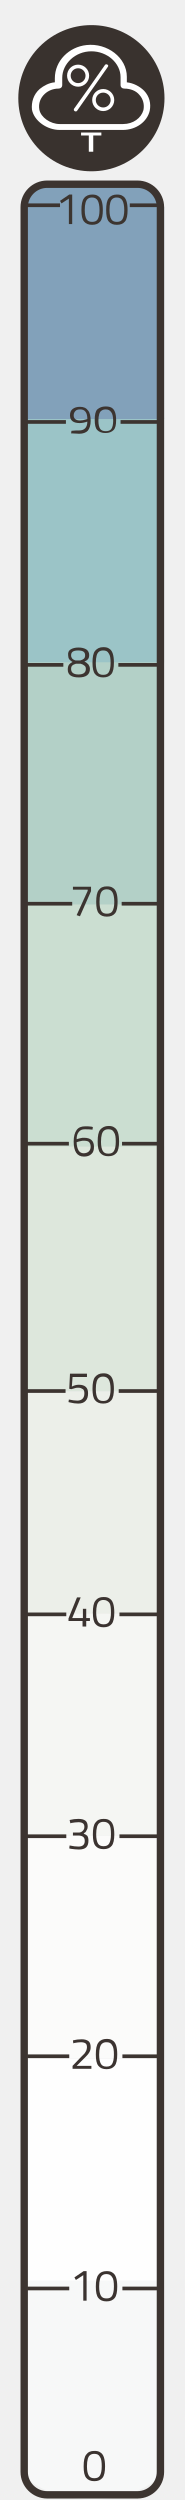
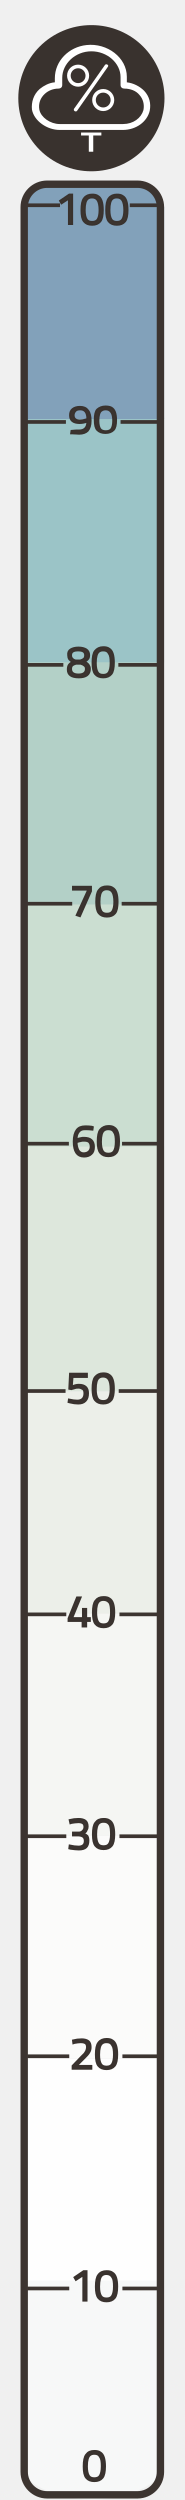
<svg xmlns="http://www.w3.org/2000/svg" xmlns:xlink="http://www.w3.org/1999/xlink" version="1.1" id="Livello_1" x="0px" y="0px" width="50px" height="677px" viewBox="0 0 48.7 677.2" style="enable-background:new 0 0 48.7 677.2;" xml:space="preserve">
  <style type="text/css">
- 	.st0{clip-path:url(#SVGID_00000014621562456914525550000012526778156791058619_);fill:#F7F8F8;}
- 	.st1{clip-path:url(#SVGID_00000053543687977684211290000018284319475412731054_);fill:#FBFBFA;}
- 	.st2{clip-path:url(#SVGID_00000020361623544458767200000002482400598412206253_);fill:#F5F6F3;}
- 	.st3{clip-path:url(#SVGID_00000075153477351435786070000016458590134014515085_);fill:#FEFEFE;}
- 	.st4{clip-path:url(#SVGID_00000067916906297035692310000010451998024960205973_);fill:#ECEFE9;}
- 	.st5{clip-path:url(#SVGID_00000033368756928819130260000014723427463409745054_);fill:#CBDED1;}
- 	.st6{clip-path:url(#SVGID_00000047766108193474736280000001605370137395171731_);fill:#B3D0C7;}
- 	.st7{clip-path:url(#SVGID_00000054245226546859998790000011200089255641156270_);fill:#9BC4C7;}
- 	.st8{clip-path:url(#SVGID_00000009561603760138049040000004683899204072812456_);fill:#82A1BA;}
- 	.st9{clip-path:url(#SVGID_00000061463805625928625320000007461538652860432553_);fill:#DDE7DC;}
+ 	.st0{clip-path:url(#SVGID_00000030452905172439648870000014142350824306278047_);fill:#F7F8F8;}
+ 	.st1{clip-path:url(#SVGID_00000089556117295192264250000006473594439199416738_);fill:#FBFBFA;}
+ 	.st2{clip-path:url(#SVGID_00000111912862754835505340000003673554215269374127_);fill:#F5F6F3;}
+ 	.st3{clip-path:url(#SVGID_00000183237202067812872390000009925593904280604055_);fill:#FEFEFE;}
+ 	.st4{clip-path:url(#SVGID_00000041989544048185305910000009272288489647355550_);fill:#ECEFE9;}
+ 	.st5{clip-path:url(#SVGID_00000091707224523969950840000006463968218498539923_);fill:#CBDED1;}
+ 	.st6{clip-path:url(#SVGID_00000044866667986744675540000009018877929289803194_);fill:#B3D0C7;}
+ 	.st7{clip-path:url(#SVGID_00000067225833302332396530000003934455882055978930_);fill:#9BC4C7;}
+ 	.st8{clip-path:url(#SVGID_00000162333592702023495010000016704025381333889459_);fill:#82A1BA;}
+ 	.st9{clip-path:url(#SVGID_00000005267983289994105600000009786720341367981469_);fill:#DDE7DC;}
	.st10{fill:#39322E;}
	.st11{fill:none;}
	.st12{fill:none;stroke:#3C3430;stroke-width:2;stroke-miterlimit:9.772;}
- 	.st13{fill:#3C3530;}
+ 	.st13{fill:#3C3530;stroke:#39322E;stroke-width:0.5;stroke-miterlimit:10;}
	.st14{fill:none;stroke:#3C3430;stroke-miterlimit:9.772;}
- 	.st15{fill:#3C3430;}
- 	.st16{fill:#3B3330;}
+ 	.st15{fill:#3C3430;stroke:#39322E;stroke-width:0.5;stroke-miterlimit:10;}
+ 	.st16{fill:#3B3330;stroke:#39322E;stroke-width:0.5;stroke-miterlimit:10;}
	.st17{fill:#FFFFFF;}
	.st18{fill:#FFFFFF;stroke:#FFFFFF;stroke-width:0.489;stroke-miterlimit:9.772;}
	.st19{fill:none;stroke:#FFFFFF;stroke-width:0.977;stroke-miterlimit:9.772;}
	.st20{enable-background:new    ;}
</style>
  <g>
    <g>
      <g>
        <g>
          <g>
-             <defs>
-               <path id="SVGID_1_" d="M43.7,668.6c-0.5,3.9-10.1,8.5-18.5,8.5l0,0c-8.3,0.4-19.5-3.7-19.5-8.5V55.8C7.4,50.2,17.1,47,24,47        l0,0c7.7,0,17.7,3.4,19.8,9.1L43.7,668.6L43.7,668.6z" />
-             </defs>
-             <clipPath id="SVGID_00000142140090398534506740000008267550331740291260_">
-               <use xlink:href="#SVGID_1_" style="overflow:visible;" />
-             </clipPath>
-             <rect x="-3.5" y="617.8" style="clip-path:url(#SVGID_00000142140090398534506740000008267550331740291260_);fill:#F7F8F8;" width="56.4" height="66.3" />
-           </g>
-         </g>
-       </g>
-       <g>
-         <g>
-           <g>
-             <defs>
-               <path id="SVGID_00000054224607312435797100000010528821300751149460_" d="M43.7,668.6c-0.5,3.9-10.1,8.5-18.5,8.5l0,0        c-8.3,0.4-19.5-3.7-19.5-8.5V55.8C7.4,50.2,17.1,47,24,47l0,0c7.7,0,17.7,3.4,19.8,9.1L43.7,668.6L43.7,668.6z" />
-             </defs>
-             <clipPath id="SVGID_00000018955025704055659670000003450116192403635642_">
-               <use xlink:href="#SVGID_00000054224607312435797100000010528821300751149460_" style="overflow:visible;" />
-             </clipPath>
-             <rect x="-3" y="497.3" style="clip-path:url(#SVGID_00000018955025704055659670000003450116192403635642_);fill:#FBFBFA;" width="56.4" height="60.2" />
-           </g>
-         </g>
-       </g>
-       <g>
-         <g>
-           <g>
-             <defs>
-               <path id="SVGID_00000024706134105441755670000012964846846117536899_" d="M43.7,668.6c-0.5,3.9-10.1,8.5-18.5,8.5l0,0        c-8.3,0.4-19.5-3.7-19.5-8.5V55.8C7.4,50.2,17.1,47,24,47l0,0c7.7,0,17.7,3.4,19.8,9.1L43.7,668.6L43.7,668.6z" />
-             </defs>
-             <clipPath id="SVGID_00000007414088484686582180000004438919813862663594_">
-               <use xlink:href="#SVGID_00000024706134105441755670000012964846846117536899_" style="overflow:visible;" />
-             </clipPath>
-             <rect x="-3" y="437.1" style="clip-path:url(#SVGID_00000007414088484686582180000004438919813862663594_);fill:#F5F6F3;" width="56.4" height="60.2" />
-           </g>
-         </g>
-       </g>
-       <g>
-         <g>
-           <g>
-             <defs>
-               <path id="SVGID_00000134212702163711008080000011506440302555744697_" d="M43.7,668.6c-0.5,3.9-10.1,8.5-18.5,8.5l0,0        c-8.3,0.4-19.5-3.7-19.5-8.5V55.8C7.4,50.2,17.1,47,24,47l0,0c7.7,0,17.7,3.4,19.8,9.1L43.7,668.6L43.7,668.6z" />
-             </defs>
-             <clipPath id="SVGID_00000042009908721552355650000003228903214419472258_">
-               <use xlink:href="#SVGID_00000134212702163711008080000011506440302555744697_" style="overflow:visible;" />
-             </clipPath>
-             <rect x="-3.5" y="557.6" style="clip-path:url(#SVGID_00000042009908721552355650000003228903214419472258_);fill:#FEFEFE;" width="56.4" height="60.2" />
-           </g>
-         </g>
-       </g>
-       <g>
-         <g>
-           <g>
-             <defs>
-               <path id="SVGID_00000062876755632455231760000005197784905564764568_" d="M43.7,668.6c-0.5,3.9-10.1,8.5-18.5,8.5l0,0        c-8.3,0.4-19.5-3.7-19.5-8.5V55.8C7.4,50.2,17.1,47,24,47l0,0c7.7,0,17.7,3.4,19.8,9.1L43.7,668.6L43.7,668.6z" />
-             </defs>
-             <clipPath id="SVGID_00000003081914583475029080000012008643685464065427_">
-               <use xlink:href="#SVGID_00000062876755632455231760000005197784905564764568_" style="overflow:visible;" />
-             </clipPath>
-             <rect x="-3" y="376.9" style="clip-path:url(#SVGID_00000003081914583475029080000012008643685464065427_);fill:#ECEFE9;" width="56.4" height="60.2" />
-           </g>
-         </g>
-       </g>
-       <g>
-         <g>
-           <g>
-             <defs>
-               <path id="SVGID_00000075139194489423905540000002404352397510406785_" d="M43.7,668.6c-0.5,3.9-10.1,8.5-18.5,8.5l0,0        c-8.3,0.4-19.5-3.7-19.5-8.5V55.8C7.4,50.2,17.1,47,24,47l0,0c7.7,0,17.7,3.4,19.8,9.1L43.7,668.6L43.7,668.6z" />
-             </defs>
-             <clipPath id="SVGID_00000114756768502742950230000007325628592002283396_">
-               <use xlink:href="#SVGID_00000075139194489423905540000002404352397510406785_" style="overflow:visible;" />
-             </clipPath>
-             <rect x="-3.3" y="244.5" style="clip-path:url(#SVGID_00000114756768502742950230000007325628592002283396_);fill:#CBDED1;" width="56.4" height="66.3" />
-           </g>
-         </g>
-         <g>
-           <g>
-             <defs>
-               <path id="SVGID_00000088100091618836964760000014149638041480276614_" d="M43.7,668.6c-0.5,3.9-10.1,8.5-18.5,8.5l0,0        c-8.3,0.4-19.5-3.7-19.5-8.5V55.8C7.4,50.2,17.1,47,24,47l0,0c7.7,0,17.7,3.4,19.8,9.1L43.7,668.6L43.7,668.6z" />
-             </defs>
-             <clipPath id="SVGID_00000030457977896760684250000003105889725956321688_">
-               <use xlink:href="#SVGID_00000088100091618836964760000014149638041480276614_" style="overflow:visible;" />
-             </clipPath>
-             <rect x="-3.3" y="178.7" style="clip-path:url(#SVGID_00000030457977896760684250000003105889725956321688_);fill:#B3D0C7;" width="56.4" height="66.3" />
-           </g>
-         </g>
-         <g>
-           <g>
-             <defs>
-               <path id="SVGID_00000140710173866421280030000001544705566278909113_" d="M43.7,668.6c-0.5,3.9-10.1,8.5-18.5,8.5l0,0        c-8.3,0.4-19.5-3.7-19.5-8.5V55.8C7.4,50.2,17.1,47,24,47l0,0c7.7,0,17.7,3.4,19.8,9.1L43.7,668.6L43.7,668.6z" />
-             </defs>
-             <clipPath id="SVGID_00000114765494467831386080000006327286352472520087_">
-               <use xlink:href="#SVGID_00000140710173866421280030000001544705566278909113_" style="overflow:visible;" />
-             </clipPath>
-             <rect x="-3.3" y="113.1" style="clip-path:url(#SVGID_00000114765494467831386080000006327286352472520087_);fill:#9BC4C7;" width="56.4" height="66.3" />
-           </g>
-         </g>
-         <g>
-           <g>
-             <defs>
-               <path id="SVGID_00000015331655063276783780000006552046333961855651_" d="M43.7,668.6c-0.5,3.9-10.1,8.5-18.5,8.5l0,0        c-8.3,0.4-19.5-3.7-19.5-8.5V55.8C7.4,50.2,17.1,47,24,47l0,0c7.7,0,17.7,3.4,19.8,9.1L43.7,668.6L43.7,668.6z" />
-             </defs>
-             <clipPath id="SVGID_00000141426026471827717430000008252532446863367085_">
-               <use xlink:href="#SVGID_00000015331655063276783780000006552046333961855651_" style="overflow:visible;" />
-             </clipPath>
-             <polygon style="clip-path:url(#SVGID_00000141426026471827717430000008252532446863367085_);fill:#82A1BA;" points="-3.6,50.1        52.8,50.1 53.1,113.5 -3.3,113.5      " />
-           </g>
-         </g>
-         <g>
-           <g>
-             <defs>
-               <path id="SVGID_00000134929413493085235910000016907492376673267852_" d="M43.7,668.6c-0.5,3.9-10.1,8.5-18.5,8.5l0,0        c-8.3,0.4-19.5-3.7-19.5-8.5V55.8c1.8-5.6,12.2-5.9,19.1-5.9h-1c7.7,0,18,0.4,20.1,6.2L43.7,668.6L43.7,668.6z" />
-             </defs>
-             <clipPath id="SVGID_00000101807946149136847800000018136683779532324025_">
-               <use xlink:href="#SVGID_00000134929413493085235910000016907492376673267852_" style="overflow:visible;" />
-             </clipPath>
-             <rect x="-3.5" y="310.6" style="clip-path:url(#SVGID_00000101807946149136847800000018136683779532324025_);fill:#DDE7DC;" width="56.4" height="66.3" />
+             <g>
+               <defs>
+                 <path id="SVGID_1_" d="M43.7,668.6c-0.5,3.9-10.1,8.5-18.5,8.5l0,0c-8.3,0.4-19.5-3.7-19.5-8.5V55.8C7.4,50.2,17.1,47,24,47         l0,0c7.7,0,17.7,3.4,19.8,9.1L43.7,668.6L43.7,668.6z" />
+               </defs>
+               <clipPath id="SVGID_00000096769652040677298060000011736589227225330104_">
+                 <use xlink:href="#SVGID_1_" style="overflow:visible;" />
+               </clipPath>
+               <rect x="-3.5" y="617.8" style="clip-path:url(#SVGID_00000096769652040677298060000011736589227225330104_);fill:#F7F8F8;" width="56.4" height="66.3" />
+             </g>
+           </g>
+         </g>
+       </g>
+       <g>
+         <g>
+           <g>
+             <g>
+               <defs>
+                 <path id="SVGID_00000134935704416432214000000009420995043630545043_" d="M43.7,668.6c-0.5,3.9-10.1,8.5-18.5,8.5l0,0         c-8.3,0.4-19.5-3.7-19.5-8.5V55.8C7.4,50.2,17.1,47,24,47l0,0c7.7,0,17.7,3.4,19.8,9.1L43.7,668.6L43.7,668.6z" />
+               </defs>
+               <clipPath id="SVGID_00000158715734619099406310000007475437975543108736_">
+                 <use xlink:href="#SVGID_00000134935704416432214000000009420995043630545043_" style="overflow:visible;" />
+               </clipPath>
+               <rect x="-3" y="497.3" style="clip-path:url(#SVGID_00000158715734619099406310000007475437975543108736_);fill:#FBFBFA;" width="56.4" height="60.2" />
+             </g>
+           </g>
+         </g>
+       </g>
+       <g>
+         <g>
+           <g>
+             <g>
+               <defs>
+                 <path id="SVGID_00000171692047622829341670000008328149505754730675_" d="M43.7,668.6c-0.5,3.9-10.1,8.5-18.5,8.5l0,0         c-8.3,0.4-19.5-3.7-19.5-8.5V55.8C7.4,50.2,17.1,47,24,47l0,0c7.7,0,17.7,3.4,19.8,9.1L43.7,668.6L43.7,668.6z" />
+               </defs>
+               <clipPath id="SVGID_00000129182396605851825420000003014833809273123724_">
+                 <use xlink:href="#SVGID_00000171692047622829341670000008328149505754730675_" style="overflow:visible;" />
+               </clipPath>
+               <rect x="-3" y="437.1" style="clip-path:url(#SVGID_00000129182396605851825420000003014833809273123724_);fill:#F5F6F3;" width="56.4" height="60.2" />
+             </g>
+           </g>
+         </g>
+       </g>
+       <g>
+         <g>
+           <g>
+             <g>
+               <defs>
+                 <path id="SVGID_00000042710145374760573540000007071838897392663733_" d="M43.7,668.6c-0.5,3.9-10.1,8.5-18.5,8.5l0,0         c-8.3,0.4-19.5-3.7-19.5-8.5V55.8C7.4,50.2,17.1,47,24,47l0,0c7.7,0,17.7,3.4,19.8,9.1L43.7,668.6L43.7,668.6z" />
+               </defs>
+               <clipPath id="SVGID_00000176723623084062284130000016915861560507083705_">
+                 <use xlink:href="#SVGID_00000042710145374760573540000007071838897392663733_" style="overflow:visible;" />
+               </clipPath>
+               <rect x="-3.5" y="557.6" style="clip-path:url(#SVGID_00000176723623084062284130000016915861560507083705_);fill:#FEFEFE;" width="56.4" height="60.2" />
+             </g>
+           </g>
+         </g>
+       </g>
+       <g>
+         <g>
+           <g>
+             <g>
+               <defs>
+                 <path id="SVGID_00000075875583312509887170000008497254297536091560_" d="M43.7,668.6c-0.5,3.9-10.1,8.5-18.5,8.5l0,0         c-8.3,0.4-19.5-3.7-19.5-8.5V55.8C7.4,50.2,17.1,47,24,47l0,0c7.7,0,17.7,3.4,19.8,9.1L43.7,668.6L43.7,668.6z" />
+               </defs>
+               <clipPath id="SVGID_00000124135813687135572870000005171930977615509142_">
+                 <use xlink:href="#SVGID_00000075875583312509887170000008497254297536091560_" style="overflow:visible;" />
+               </clipPath>
+               <rect x="-3" y="376.9" style="clip-path:url(#SVGID_00000124135813687135572870000005171930977615509142_);fill:#ECEFE9;" width="56.4" height="60.2" />
+             </g>
+           </g>
+         </g>
+       </g>
+       <g>
+         <g>
+           <g>
+             <g>
+               <defs>
+                 <path id="SVGID_00000016071268977931778940000016659563494648943523_" d="M43.7,668.6c-0.5,3.9-10.1,8.5-18.5,8.5l0,0         c-8.3,0.4-19.5-3.7-19.5-8.5V55.8C7.4,50.2,17.1,47,24,47l0,0c7.7,0,17.7,3.4,19.8,9.1L43.7,668.6L43.7,668.6z" />
+               </defs>
+               <clipPath id="SVGID_00000065048934851438329960000015624473650038284725_">
+                 <use xlink:href="#SVGID_00000016071268977931778940000016659563494648943523_" style="overflow:visible;" />
+               </clipPath>
+               <rect x="-3.3" y="244.5" style="clip-path:url(#SVGID_00000065048934851438329960000015624473650038284725_);fill:#CBDED1;" width="56.4" height="66.3" />
+             </g>
+           </g>
+         </g>
+         <g>
+           <g>
+             <g>
+               <defs>
+                 <path id="SVGID_00000024680225362191103050000009834811790601008040_" d="M43.7,668.6c-0.5,3.9-10.1,8.5-18.5,8.5l0,0         c-8.3,0.4-19.5-3.7-19.5-8.5V55.8C7.4,50.2,17.1,47,24,47l0,0c7.7,0,17.7,3.4,19.8,9.1L43.7,668.6L43.7,668.6z" />
+               </defs>
+               <clipPath id="SVGID_00000016058501452033204150000010641131713023860136_">
+                 <use xlink:href="#SVGID_00000024680225362191103050000009834811790601008040_" style="overflow:visible;" />
+               </clipPath>
+               <rect x="-3.3" y="178.7" style="clip-path:url(#SVGID_00000016058501452033204150000010641131713023860136_);fill:#B3D0C7;" width="56.4" height="66.3" />
+             </g>
+           </g>
+         </g>
+         <g>
+           <g>
+             <g>
+               <defs>
+                 <path id="SVGID_00000067201031857801154150000016214587396905309355_" d="M43.7,668.6c-0.5,3.9-10.1,8.5-18.5,8.5l0,0         c-8.3,0.4-19.5-3.7-19.5-8.5V55.8C7.4,50.2,17.1,47,24,47l0,0c7.7,0,17.7,3.4,19.8,9.1L43.7,668.6L43.7,668.6z" />
+               </defs>
+               <clipPath id="SVGID_00000155139447122987260270000000515554764836058550_">
+                 <use xlink:href="#SVGID_00000067201031857801154150000016214587396905309355_" style="overflow:visible;" />
+               </clipPath>
+               <rect x="-3.3" y="113.1" style="clip-path:url(#SVGID_00000155139447122987260270000000515554764836058550_);fill:#9BC4C7;" width="56.4" height="66.3" />
+             </g>
+           </g>
+         </g>
+         <g>
+           <g>
+             <g>
+               <defs>
+                 <path id="SVGID_00000088812842615840230210000011091531794535291272_" d="M43.7,668.6c-0.5,3.9-10.1,8.5-18.5,8.5l0,0         c-8.3,0.4-19.5-3.7-19.5-8.5V55.8C7.4,50.2,17.1,47,24,47l0,0c7.7,0,17.7,3.4,19.8,9.1L43.7,668.6L43.7,668.6z" />
+               </defs>
+               <clipPath id="SVGID_00000028291982134068767350000017076864893151151287_">
+                 <use xlink:href="#SVGID_00000088812842615840230210000011091531794535291272_" style="overflow:visible;" />
+               </clipPath>
+               <polygon style="clip-path:url(#SVGID_00000028291982134068767350000017076864893151151287_);fill:#82A1BA;" points="        -3.6,50.1 52.8,50.1 53.1,113.5 -3.3,113.5       " />
+             </g>
+           </g>
+         </g>
+         <g>
+           <g>
+             <g>
+               <defs>
+                 <path id="SVGID_00000142867403051077765140000013387060897309114006_" d="M43.7,668.6c-0.5,3.9-10.1,8.5-18.5,8.5l0,0         c-8.3,0.4-19.5-3.7-19.5-8.5V55.8c1.8-5.6,12.2-5.9,19.1-5.9h-1c7.7,0,18,0.4,20.1,6.2L43.7,668.6L43.7,668.6z" />
+               </defs>
+               <clipPath id="SVGID_00000048500451714751269060000005659928469505245059_">
+                 <use xlink:href="#SVGID_00000142867403051077765140000013387060897309114006_" style="overflow:visible;" />
+               </clipPath>
+               <rect x="-3.5" y="310.6" style="clip-path:url(#SVGID_00000048500451714751269060000005659928469505245059_);fill:#DDE7DC;" width="56.4" height="66.3" />
+             </g>
          </g>
        </g>
      </g>
    </g>
  </g>
  <circle class="st10" cx="24.1" cy="26.6" r="19.8" />
  <rect x="11.1" y="632" class="st11" width="15.4" height="11.8" />
  <path class="st12" d="M36.6,675.8H12.1c-3.4,0-6.2-2.8-6.2-6.2V56.1c0-3.4,2.8-6.2,6.2-6.2h24.5c3.4,0,6.2,2.8,6.2,6.2v613.5  C42.8,673,40,675.8,36.6,675.8z" />
  <g>
-     <path class="st13" d="M18.9,52.8v7.9H18v-6.9l-2,1.3l-0.4-0.7l2.5-1.7H18.9z" />
-     <path class="st13" d="M24.3,52.7c0.7,0,1.2,0.1,1.6,0.4c0.9,0.5,1.3,1.8,1.3,3.8c0,1.4-0.2,2.5-0.7,3.1c-0.5,0.6-1.2,0.9-2.2,0.9   s-1.7-0.3-2.2-0.9c-0.5-0.6-0.7-1.6-0.7-3.1c0-1.5,0.2-2.6,0.7-3.2C22.6,53,23.4,52.7,24.3,52.7z M24.3,53.5   c-0.5,0-0.8,0.1-1.1,0.3c-0.6,0.4-0.9,1.4-0.9,3.1c0,1.2,0.2,2,0.5,2.5c0.3,0.5,0.8,0.7,1.5,0.7s1.2-0.2,1.5-0.7   c0.3-0.5,0.5-1.3,0.5-2.5s-0.2-2.1-0.5-2.6S25,53.5,24.3,53.5z" />
-     <path class="st13" d="M31,52.7c0.7,0,1.2,0.1,1.6,0.4c0.9,0.5,1.3,1.8,1.3,3.8c0,1.4-0.2,2.5-0.7,3.1c-0.5,0.6-1.2,0.9-2.2,0.9   s-1.7-0.3-2.2-0.9c-0.5-0.6-0.7-1.6-0.7-3.1c0-1.5,0.2-2.6,0.7-3.2C29.3,53,30.1,52.7,31,52.7z M31,53.5c-0.5,0-0.8,0.1-1.1,0.3   c-0.6,0.4-0.9,1.4-0.9,3.1c0,1.2,0.2,2,0.5,2.5c0.3,0.5,0.8,0.7,1.5,0.7s1.2-0.2,1.5-0.7c0.3-0.5,0.5-1.3,0.5-2.5s-0.2-2.1-0.5-2.6   S31.7,53.5,31,53.5z" />
+     <path class="st13" d="M18.9,52.8v7.9H18v-6.9l-2,1.3l-0.4-0.7l2.5-1.7h0.8V52.8z" />
+     <path class="st13" d="M24.3,52.7c0.7,0,1.2,0.1,1.6,0.4c0.9,0.5,1.3,1.8,1.3,3.8c0,1.4-0.2,2.5-0.7,3.1s-1.2,0.9-2.2,0.9   s-1.7-0.3-2.2-0.9c-0.5-0.6-0.7-1.6-0.7-3.1s0.2-2.6,0.7-3.2C22.6,53,23.4,52.7,24.3,52.7z M24.3,53.5c-0.5,0-0.8,0.1-1.1,0.3   c-0.6,0.4-0.9,1.4-0.9,3.1c0,1.2,0.2,2,0.5,2.5s0.8,0.7,1.5,0.7s1.2-0.2,1.5-0.7s0.5-1.3,0.5-2.5s-0.2-2.1-0.5-2.6   S25,53.5,24.3,53.5z" />
+     <path class="st13" d="M31,52.7c0.7,0,1.2,0.1,1.6,0.4c0.9,0.5,1.3,1.8,1.3,3.8c0,1.4-0.2,2.5-0.7,3.1S32,60.9,31,60.9   s-1.7-0.3-2.2-0.9c-0.5-0.6-0.7-1.6-0.7-3.1s0.2-2.6,0.7-3.2C29.3,53,30.1,52.7,31,52.7z M31,53.5c-0.5,0-0.8,0.1-1.1,0.3   c-0.6,0.4-0.9,1.4-0.9,3.1c0,1.2,0.2,2,0.5,2.5s0.8,0.7,1.5,0.7s1.2-0.2,1.5-0.7s0.5-1.3,0.5-2.5s-0.2-2.1-0.5-2.6   S31.7,53.5,31,53.5z" />
  </g>
  <line class="st14" x1="6.5" y1="55.6" x2="15.6" y2="55.6" />
  <line class="st14" x1="42.6" y1="55.6" x2="34.5" y2="55.6" />
  <g>
-     <path class="st15" d="M19.1,241v-0.8h4.9v1.2l-3,6.8l-0.9-0.3l3-6.6V241H19.1z" />
-     <path class="st15" d="M28.3,240.1c0.7,0,1.2,0.1,1.6,0.4c0.9,0.5,1.3,1.8,1.3,3.8c0,1.4-0.2,2.5-0.7,3.1c-0.5,0.6-1.2,0.9-2.2,0.9   s-1.7-0.3-2.2-0.9c-0.5-0.6-0.7-1.6-0.7-3.1c0-1.5,0.2-2.6,0.7-3.2C26.6,240.4,27.3,240.1,28.3,240.1z M28.3,240.9   c-0.5,0-0.8,0.1-1.1,0.3c-0.6,0.4-0.9,1.4-0.9,3.1c0,1.2,0.2,2,0.5,2.5c0.3,0.5,0.8,0.7,1.5,0.7s1.2-0.2,1.5-0.7   c0.3-0.5,0.5-1.3,0.5-2.5s-0.2-2.1-0.5-2.6S29,240.9,28.3,240.9z" />
+     <path class="st15" d="M19.1,241v-0.8H24v1.2l-3,6.8l-0.9-0.3l3-6.6V241H19.1z" />
+     <path class="st15" d="M28.3,240.1c0.7,0,1.2,0.1,1.6,0.4c0.9,0.5,1.3,1.8,1.3,3.8c0,1.4-0.2,2.5-0.7,3.1s-1.2,0.9-2.2,0.9   s-1.7-0.3-2.2-0.9c-0.5-0.6-0.7-1.6-0.7-3.1s0.2-2.6,0.7-3.2C26.6,240.4,27.3,240.1,28.3,240.1z M28.3,240.9   c-0.5,0-0.8,0.1-1.1,0.3c-0.6,0.4-0.9,1.4-0.9,3.1c0,1.2,0.2,2,0.5,2.5s0.8,0.7,1.5,0.7s1.2-0.2,1.5-0.7s0.5-1.3,0.5-2.5   s-0.2-2.1-0.5-2.6S29,240.9,28.3,240.9z" />
  </g>
  <line class="st14" x1="6.5" y1="244.8" x2="18.9" y2="244.8" />
  <line class="st14" x1="42.9" y1="244.8" x2="32.3" y2="244.8" />
  <g>
-     <path class="st15" d="M20.8,116.6c1.4,0,2.2-0.8,2.2-2.4c-0.8,0.3-1.5,0.4-2.1,0.4c-1.7,0-2.6-0.7-2.6-2.1c0-0.7,0.2-1.3,0.7-1.7   s1.2-0.6,2-0.6c1,0,1.7,0.3,2.2,1c0.5,0.6,0.7,1.6,0.7,2.8c0,1.2-0.3,2.1-0.8,2.7c-0.5,0.5-1.3,0.8-2.3,0.8c-0.6,0-1.2-0.1-1.9-0.1   l-0.3,0l0.1-0.7C19.5,116.6,20.2,116.6,20.8,116.6z M21,113.9c0.5,0,1.1-0.1,1.7-0.3l0.3-0.1c0-1.8-0.7-2.6-1.9-2.6   c-0.6,0-1,0.1-1.3,0.4c-0.3,0.3-0.5,0.7-0.5,1.2C19.3,113.4,19.9,113.9,21,113.9z" />
-     <path class="st15" d="M27.9,110.1c0.7,0,1.2,0.1,1.6,0.3c0.9,0.5,1.3,1.6,1.3,3.4c0,1.3-0.2,2.2-0.7,2.7c-0.5,0.5-1.2,0.8-2.2,0.8   s-1.7-0.3-2.2-0.8c-0.5-0.5-0.7-1.4-0.7-2.8c0-1.3,0.2-2.3,0.7-2.8C26.3,110.4,27,110.1,27.9,110.1z M28,110.9   c-0.5,0-0.8,0.1-1.1,0.3c-0.6,0.3-0.9,1.3-0.9,2.8c0,1,0.2,1.8,0.5,2.2c0.3,0.4,0.8,0.6,1.5,0.6s1.2-0.2,1.5-0.6   c0.3-0.4,0.5-1.2,0.5-2.2c0-1.1-0.2-1.9-0.5-2.3C29.1,111.1,28.6,110.9,28,110.9z" />
+     <path class="st15" d="M20.8,116.6c1.4,0,2.2-0.8,2.2-2.4c-0.8,0.3-1.5,0.4-2.1,0.4c-1.7,0-2.6-0.7-2.6-2.1c0-0.7,0.2-1.3,0.7-1.7   s1.2-0.6,2-0.6c1,0,1.7,0.3,2.2,1c0.5,0.6,0.7,1.6,0.7,2.8c0,1.2-0.3,2.1-0.8,2.7c-0.5,0.5-1.3,0.8-2.3,0.8c-0.6,0-1.2-0.1-1.9-0.1   h-0.3l0.1-0.7C19.5,116.6,20.2,116.6,20.8,116.6z M21,113.9c0.5,0,1.1-0.1,1.7-0.3l0.3-0.1c0-1.8-0.7-2.6-1.9-2.6   c-0.6,0-1,0.1-1.3,0.4s-0.5,0.7-0.5,1.2C19.3,113.4,19.9,113.9,21,113.9z" />
+     <path class="st15" d="M27.9,110.1c0.7,0,1.2,0.1,1.6,0.3c0.9,0.5,1.3,1.6,1.3,3.4c0,1.3-0.2,2.2-0.7,2.7s-1.2,0.8-2.2,0.8   s-1.7-0.3-2.2-0.8s-0.7-1.4-0.7-2.8c0-1.3,0.2-2.3,0.7-2.8C26.3,110.4,27,110.1,27.9,110.1z M28,110.9c-0.5,0-0.8,0.1-1.1,0.3   c-0.6,0.3-0.9,1.3-0.9,2.8c0,1,0.2,1.8,0.5,2.2c0.3,0.4,0.8,0.6,1.5,0.6s1.2-0.2,1.5-0.6S30,115,30,114c0-1.1-0.2-1.9-0.5-2.3   C29.1,111.1,28.6,110.9,28,110.9z" />
  </g>
  <line class="st14" x1="6.2" y1="114.3" x2="17.2" y2="114.3" />
  <line class="st14" x1="42.6" y1="114.3" x2="32" y2="114.3" />
  <g>
-     <path class="st16" d="M24.9,663.9c0.7,0,1.2,0.1,1.6,0.4c0.9,0.5,1.3,1.8,1.3,3.8c0,1.4-0.2,2.5-0.7,3.1c-0.5,0.6-1.2,0.9-2.2,0.9   s-1.7-0.3-2.2-0.9c-0.5-0.6-0.7-1.6-0.7-3.1c0-1.5,0.2-2.6,0.7-3.2C23.2,664.2,23.9,663.9,24.9,663.9z M24.9,664.7   c-0.5,0-0.8,0.1-1.1,0.3c-0.6,0.4-0.9,1.4-0.9,3.1c0,1.2,0.2,2,0.5,2.5c0.3,0.5,0.8,0.7,1.5,0.7s1.2-0.2,1.5-0.7   c0.3-0.5,0.5-1.3,0.5-2.5s-0.1-2.1-0.5-2.6C26.1,664.9,25.6,664.7,24.9,664.7z" />
-   </g>
-   <g>
-     <path class="st16" d="M24.4,306c-0.7-0.1-1.4-0.1-2.1-0.1c-0.7,0-1.2,0.2-1.6,0.7c-0.4,0.5-0.6,1.1-0.6,2l0.3-0.1   c0.2-0.1,0.5-0.1,0.8-0.2s0.6-0.1,0.9-0.1c1.8,0,2.7,0.8,2.7,2.5c0,0.8-0.2,1.5-0.7,1.9c-0.5,0.5-1.2,0.7-2,0.7   c-1.9,0-2.8-1.4-2.8-4.1c0-1.4,0.3-2.4,0.8-3.1c0.5-0.7,1.3-1,2.3-1c0.6,0,1.3,0,1.8,0.1l0.3,0.1L24.4,306z M22.1,309   c-0.3,0-0.6,0-0.9,0.1c-0.3,0.1-0.6,0.1-0.8,0.2l-0.3,0.1c0,0.9,0.2,1.6,0.5,2.2c0.3,0.5,0.8,0.8,1.4,0.8c0.6,0,1.1-0.2,1.4-0.5   c0.3-0.3,0.5-0.7,0.5-1.3c0-0.6-0.2-1-0.5-1.3C23.1,309.1,22.7,309,22.1,309z" />
-     <path class="st16" d="M28.7,305c0.7,0,1.2,0.1,1.6,0.4c0.9,0.5,1.3,1.8,1.3,3.8c0,1.4-0.2,2.5-0.7,3.1c-0.5,0.6-1.2,0.9-2.2,0.9   s-1.7-0.3-2.2-0.9c-0.5-0.6-0.7-1.6-0.7-3.1c0-1.5,0.2-2.6,0.7-3.2C27,305.4,27.8,305,28.7,305z M28.7,305.9   c-0.5,0-0.8,0.1-1.1,0.3c-0.6,0.4-0.9,1.4-0.9,3.1c0,1.2,0.2,2,0.5,2.5c0.3,0.5,0.8,0.7,1.5,0.7s1.2-0.2,1.5-0.7   c0.3-0.5,0.5-1.3,0.5-2.5s-0.1-2.1-0.5-2.6C29.9,306.1,29.4,305.9,28.7,305.9z" />
+     <path class="st16" d="M24.9,663.9c0.7,0,1.2,0.1,1.6,0.4c0.9,0.5,1.3,1.8,1.3,3.8c0,1.4-0.2,2.5-0.7,3.1s-1.2,0.9-2.2,0.9   s-1.7-0.3-2.2-0.9c-0.5-0.6-0.7-1.6-0.7-3.1s0.2-2.6,0.7-3.2C23.2,664.2,23.9,663.9,24.9,663.9z M24.9,664.7   c-0.5,0-0.8,0.1-1.1,0.3c-0.6,0.4-0.9,1.4-0.9,3.1c0,1.2,0.2,2,0.5,2.5s0.8,0.7,1.5,0.7s1.2-0.2,1.5-0.7s0.5-1.3,0.5-2.5   s-0.1-2.1-0.5-2.6C26.1,664.9,25.6,664.7,24.9,664.7z" />
+   </g>
+   <g>
+     <path class="st16" d="M24.4,306c-0.7-0.1-1.4-0.1-2.1-0.1s-1.2,0.2-1.6,0.7s-0.6,1.1-0.6,2l0.3-0.1c0.2-0.1,0.5-0.1,0.8-0.2   s0.6-0.1,0.9-0.1c1.8,0,2.7,0.8,2.7,2.5c0,0.8-0.2,1.5-0.7,1.9c-0.5,0.5-1.2,0.7-2,0.7c-1.9,0-2.8-1.4-2.8-4.1   c0-1.4,0.3-2.4,0.8-3.1s1.3-1,2.3-1c0.6,0,1.3,0,1.8,0.1l0.3,0.1L24.4,306z M22.1,309c-0.3,0-0.6,0-0.9,0.1s-0.6,0.1-0.8,0.2   l-0.3,0.1c0,0.9,0.2,1.6,0.5,2.2c0.3,0.5,0.8,0.8,1.4,0.8s1.1-0.2,1.4-0.5s0.5-0.7,0.5-1.3c0-0.6-0.2-1-0.5-1.3   C23.1,309.1,22.7,309,22.1,309z" />
+     <path class="st16" d="M28.7,305c0.7,0,1.2,0.1,1.6,0.4c0.9,0.5,1.3,1.8,1.3,3.8c0,1.4-0.2,2.5-0.7,3.1s-1.2,0.9-2.2,0.9   s-1.7-0.3-2.2-0.9s-0.7-1.6-0.7-3.1s0.2-2.6,0.7-3.2C27,305.4,27.8,305,28.7,305z M28.7,305.9c-0.5,0-0.8,0.1-1.1,0.3   c-0.6,0.4-0.9,1.4-0.9,3.1c0,1.2,0.2,2,0.5,2.5s0.8,0.7,1.5,0.7s1.2-0.2,1.5-0.7s0.5-1.3,0.5-2.5s-0.1-2.1-0.5-2.6   C29.9,306.1,29.4,305.9,28.7,305.9z" />
  </g>
  <line class="st14" x1="6.6" y1="309.8" x2="18" y2="309.8" />
  <line class="st14" x1="43" y1="309.8" x2="32.4" y2="309.8" />
  <g>
    <path class="st17" d="M15.5,35.2h17.1c3.6,0,6.6-2.2,7.3-5.2c0.4-2-0.1-3.9-1.5-5.4c-1.2-1.2-2.9-2.1-4.7-2.3v-1.5   c0-5.2-5.3-9.2-10.9-8.6c-4.8,0.5-8.6,4.3-8.6,9v1.1c-1.5,0.1-3,0.9-4.1,1.8c-1.7,1.5-2.3,3.6-2.1,5.6   C8.6,32.8,12.1,35.2,15.5,35.2z M11.5,25.4c1-0.9,2.3-1.4,3.7-1.4c0.6,0,1-0.4,1-0.9v-2c0-3.8,3.5-7.2,7.9-7.2c4.3,0,7.9,3.2,7.9,7   v2.2c0,0.5,0.4,0.9,1,0.9c1.7,0,3.2,0.6,4.1,1.7c1,1.1,1.4,2.6,1.1,4.1c-0.6,2.2-2.8,3.8-5.5,3.8H15.5c-2.5,0-5.1-1.8-5.5-3.9   C9.7,28,10.3,26.5,11.5,25.4z" />
  </g>
  <g>
-     <path class="st15" d="M18.5,175.9c0.5-0.3,1.2-0.5,2.1-0.5s1.6,0.2,2.1,0.5c0.5,0.3,0.8,0.9,0.8,1.5c0,0.5-0.1,0.9-0.3,1.1   c-0.2,0.3-0.5,0.5-1,0.7c0.5,0.2,0.8,0.5,1.1,0.8c0.2,0.3,0.4,0.7,0.4,1.2c0,1.5-1,2.3-3,2.3c-2,0-3-0.7-3-2.1c0-0.6,0.1-1,0.3-1.3   c0.2-0.3,0.6-0.6,1-0.8c-0.4-0.2-0.7-0.5-0.9-0.7c-0.2-0.3-0.3-0.7-0.3-1.1C17.7,176.7,18,176.2,18.5,175.9z M18.6,181.2   c0,1,0.7,1.5,2,1.5c1.3,0,2-0.5,2-1.5c0-0.4-0.1-0.7-0.4-0.9c-0.2-0.2-0.6-0.4-1-0.5h-1.3c-0.4,0.1-0.8,0.3-1,0.5   C18.7,180.5,18.6,180.8,18.6,181.2z M22.4,177.5c0-0.9-0.6-1.3-1.9-1.3s-1.9,0.4-1.9,1.3c0,0.4,0.1,0.6,0.3,0.9   c0.2,0.2,0.5,0.4,0.9,0.5h1.3c0.4-0.1,0.8-0.3,1-0.5C22.3,178.2,22.4,177.9,22.4,177.5z" />
-     <path class="st15" d="M27.3,175.3c0.7,0,1.2,0.1,1.6,0.4c0.9,0.5,1.3,1.8,1.3,3.8c0,1.4-0.2,2.5-0.7,3.1c-0.5,0.6-1.2,0.9-2.2,0.9   s-1.7-0.3-2.2-0.9c-0.5-0.6-0.7-1.6-0.7-3.1c0-1.5,0.2-2.6,0.7-3.2C25.6,175.7,26.3,175.3,27.3,175.3z M27.3,176.2   c-0.5,0-0.8,0.1-1.1,0.3c-0.6,0.4-0.9,1.4-0.9,3.1c0,1.2,0.2,2,0.5,2.5c0.3,0.5,0.8,0.7,1.5,0.7s1.2-0.2,1.5-0.7   c0.3-0.5,0.5-1.3,0.5-2.5s-0.1-2.1-0.5-2.6C28.5,176.4,28,176.2,27.3,176.2z" />
+     <path class="st15" d="M18.5,175.9c0.5-0.3,1.2-0.5,2.1-0.5s1.6,0.2,2.1,0.5s0.8,0.9,0.8,1.5c0,0.5-0.1,0.9-0.3,1.1   c-0.2,0.3-0.5,0.5-1,0.7c0.5,0.2,0.8,0.5,1.1,0.8c0.2,0.3,0.4,0.7,0.4,1.2c0,1.5-1,2.3-3,2.3s-3-0.7-3-2.1c0-0.6,0.1-1,0.3-1.3   c0.2-0.3,0.6-0.6,1-0.8c-0.4-0.2-0.7-0.5-0.9-0.7c-0.2-0.3-0.3-0.7-0.3-1.1C17.7,176.7,18,176.2,18.5,175.9z M18.6,181.2   c0,1,0.7,1.5,2,1.5s2-0.5,2-1.5c0-0.4-0.1-0.7-0.4-0.9c-0.2-0.2-0.6-0.4-1-0.5h-1.3c-0.4,0.1-0.8,0.3-1,0.5S18.6,180.8,18.6,181.2z    M22.4,177.5c0-0.9-0.6-1.3-1.9-1.3s-1.9,0.4-1.9,1.3c0,0.4,0.1,0.6,0.3,0.9c0.2,0.2,0.5,0.4,0.9,0.5h1.3c0.4-0.1,0.8-0.3,1-0.5   S22.4,177.9,22.4,177.5z" />
+     <path class="st15" d="M27.3,175.3c0.7,0,1.2,0.1,1.6,0.4c0.9,0.5,1.3,1.8,1.3,3.8c0,1.4-0.2,2.5-0.7,3.1s-1.2,0.9-2.2,0.9   s-1.7-0.3-2.2-0.9c-0.5-0.6-0.7-1.6-0.7-3.1s0.2-2.6,0.7-3.2C25.6,175.7,26.3,175.3,27.3,175.3z M27.3,176.2   c-0.5,0-0.8,0.1-1.1,0.3c-0.6,0.4-0.9,1.4-0.9,3.1c0,1.2,0.2,2,0.5,2.5s0.8,0.7,1.5,0.7s1.2-0.2,1.5-0.7s0.5-1.3,0.5-2.5   s-0.1-2.1-0.5-2.6C28.5,176.4,28,176.2,27.3,176.2z" />
  </g>
  <line class="st14" x1="5.6" y1="180.1" x2="16.5" y2="180.1" />
  <line class="st14" x1="41.9" y1="180.1" x2="31.4" y2="180.1" />
-   <path class="st18" d="M19.6,29.6c0,0-0.1,0.2,0.1,0.3c0.1,0.1,0.3,0,0.3,0l4.2-6l4.2-6c0,0,0.1-0.1-0.1-0.2c-0.2-0.1-0.3,0-0.3,0  l-4.2,6L19.6,29.6z" />
+   <path class="st18" d="M19.6,29.6c0,0-0.1,0.2,0.1,0.3c0.1,0.1,0.3,0,0.3,0l4.2-6l4.2-6c0,0,0.1-0.1-0.1-0.2s-0.3,0-0.3,0l-4.2,6  L19.6,29.6z" />
  <circle class="st19" cx="20.5" cy="20.5" r="2.5" />
  <circle class="st19" cx="27.3" cy="27.1" r="2.5" />
  <line class="st14" x1="5.7" y1="376.8" x2="17.1" y2="376.8" />
  <line class="st14" x1="42.1" y1="376.8" x2="31.5" y2="376.8" />
  <g>
-     <path class="st16" d="M22.9,372.2v0.8h-3.9l-0.2,2.6c0.6-0.3,1.2-0.5,1.9-0.5c1.7,0,2.5,0.8,2.5,2.3c0,0.9-0.2,1.6-0.7,2.1   c-0.5,0.5-1.1,0.7-2,0.7c-0.7,0-1.4-0.1-2.2-0.3l-0.4-0.1l0.1-0.7c0.9,0.2,1.7,0.3,2.3,0.3s1.1-0.2,1.4-0.5   c0.3-0.3,0.5-0.8,0.5-1.4s-0.1-1-0.4-1.2s-0.7-0.4-1.2-0.4c-0.3,0-0.6,0-0.9,0.1c-0.3,0.1-0.6,0.2-0.7,0.2l-0.3,0.1l-0.6-0.1   l0.2-4.1H22.9z" />
-     <path class="st16" d="M27.3,372c0.7,0,1.2,0.1,1.6,0.4c0.9,0.5,1.3,1.8,1.3,3.8c0,1.4-0.2,2.5-0.7,3.1c-0.5,0.6-1.2,0.9-2.2,0.9   s-1.7-0.3-2.2-0.9c-0.5-0.6-0.7-1.6-0.7-3.1c0-1.5,0.2-2.6,0.7-3.2C25.6,372.4,26.3,372,27.3,372z M27.3,372.9   c-0.5,0-0.8,0.1-1.1,0.3c-0.6,0.4-0.9,1.4-0.9,3.1c0,1.2,0.2,2,0.5,2.5c0.3,0.5,0.8,0.7,1.5,0.7s1.2-0.2,1.5-0.7   c0.3-0.5,0.5-1.3,0.5-2.5s-0.2-2.1-0.5-2.6S28,372.9,27.3,372.9z" />
+     <path class="st16" d="M22.9,372.2v0.8H19l-0.2,2.6c0.6-0.3,1.2-0.5,1.9-0.5c1.7,0,2.5,0.8,2.5,2.3c0,0.9-0.2,1.6-0.7,2.1   s-1.1,0.7-2,0.7c-0.7,0-1.4-0.1-2.2-0.3l-0.4-0.1l0.1-0.7c0.9,0.2,1.7,0.3,2.3,0.3s1.1-0.2,1.4-0.5s0.5-0.8,0.5-1.4s-0.1-1-0.4-1.2   s-0.7-0.4-1.2-0.4c-0.3,0-0.6,0-0.9,0.1s-0.6,0.2-0.7,0.2l-0.3,0.1l-0.6-0.1l0.2-4.1h4.6V372.2z" />
+     <path class="st16" d="M27.3,372c0.7,0,1.2,0.1,1.6,0.4c0.9,0.5,1.3,1.8,1.3,3.8c0,1.4-0.2,2.5-0.7,3.1s-1.2,0.9-2.2,0.9   s-1.7-0.3-2.2-0.9s-0.7-1.6-0.7-3.1s0.2-2.6,0.7-3.2C25.6,372.4,26.3,372,27.3,372z M27.3,372.9c-0.5,0-0.8,0.1-1.1,0.3   c-0.6,0.4-0.9,1.4-0.9,3.1c0,1.2,0.2,2,0.5,2.5s0.8,0.7,1.5,0.7s1.2-0.2,1.5-0.7s0.5-1.3,0.5-2.5s-0.2-2.1-0.5-2.6   S28,372.9,27.3,372.9z" />
  </g>
  <line class="st14" x1="5.9" y1="437.3" x2="17.3" y2="437.3" />
  <line class="st14" x1="42.3" y1="437.3" x2="31.7" y2="437.3" />
  <g>
-     <path class="st16" d="M21.7,440.6v-1.5h-3.8v-0.7l2.3-5.7h1l-2.3,5.6h2.9v-2.5h0.9v2.5h1v0.8h-1v1.5H21.7z" />
-     <path class="st16" d="M27.4,432.6c0.7,0,1.2,0.1,1.6,0.4c0.9,0.5,1.3,1.8,1.3,3.8c0,1.4-0.2,2.5-0.7,3.1c-0.5,0.6-1.2,0.9-2.2,0.9   s-1.7-0.3-2.2-0.9s-0.7-1.6-0.7-3.1c0-1.5,0.2-2.6,0.7-3.2C25.7,432.9,26.4,432.6,27.4,432.6z M27.4,433.4c-0.5,0-0.8,0.1-1.1,0.3   c-0.6,0.4-0.9,1.4-0.9,3.1c0,1.2,0.2,2,0.5,2.5s0.8,0.7,1.5,0.7s1.2-0.2,1.5-0.7c0.3-0.5,0.5-1.3,0.5-2.5s-0.1-2.1-0.4-2.6   C28.6,433.7,28.1,433.4,27.4,433.4z" />
+     <path class="st16" d="M21.7,440.6v-1.5h-3.8v-0.7l2.3-5.7h1l-2.3,5.6h2.9v-2.5h0.9v2.5h1v0.8h-1v1.5L21.7,440.6L21.7,440.6z" />
+     <path class="st16" d="M27.4,432.6c0.7,0,1.2,0.1,1.6,0.4c0.9,0.5,1.3,1.8,1.3,3.8c0,1.4-0.2,2.5-0.7,3.1s-1.2,0.9-2.2,0.9   s-1.7-0.3-2.2-0.9s-0.7-1.6-0.7-3.1s0.2-2.6,0.7-3.2C25.7,432.9,26.4,432.6,27.4,432.6z M27.4,433.4c-0.5,0-0.8,0.1-1.1,0.3   c-0.6,0.4-0.9,1.4-0.9,3.1c0,1.2,0.2,2,0.5,2.5s0.8,0.7,1.5,0.7s1.2-0.2,1.5-0.7s0.5-1.3,0.5-2.5s-0.1-2.1-0.4-2.6   C28.6,433.7,28.1,433.4,27.4,433.4z" />
  </g>
  <line class="st14" x1="5.9" y1="497.4" x2="17.3" y2="497.4" />
  <line class="st14" x1="42.3" y1="497.4" x2="31.7" y2="497.4" />
  <g>
-     <path class="st16" d="M18.2,493c0.8-0.2,1.6-0.3,2.4-0.3c0.9,0,1.5,0.2,1.9,0.5c0.4,0.3,0.6,0.9,0.6,1.6c0,0.4-0.1,0.6-0.2,0.8   c-0.1,0.2-0.2,0.3-0.2,0.4c-0.1,0.1-0.1,0.2-0.2,0.3c-0.2,0.1-0.3,0.2-0.4,0.3l-0.1,0.1c0.5,0.2,0.8,0.4,1,0.6   c0.2,0.3,0.3,0.7,0.3,1.3c0,0.8-0.2,1.4-0.6,1.8c-0.4,0.4-1.1,0.6-2,0.6c-0.7,0-1.4-0.1-2.2-0.2l-0.4-0.1l0.1-0.8   c0.9,0.2,1.7,0.3,2.4,0.3c1.1,0,1.7-0.5,1.7-1.5c0-1-0.5-1.4-1.6-1.5h-1.6v-0.8h1.6c0.3,0,0.7-0.1,1-0.4c0.3-0.3,0.5-0.6,0.5-1.1   c0-0.4-0.1-0.8-0.4-1s-0.7-0.3-1.2-0.3c-0.6,0-1.3,0.1-1.9,0.2l-0.3,0.1L18.2,493z" />
-     <path class="st16" d="M27.4,492.7c0.7,0,1.2,0.1,1.6,0.4c0.9,0.5,1.3,1.8,1.3,3.8c0,1.4-0.2,2.5-0.7,3.1c-0.5,0.6-1.2,0.9-2.2,0.9   s-1.7-0.3-2.2-0.9s-0.7-1.6-0.7-3.1c0-1.5,0.2-2.6,0.7-3.2C25.7,493,26.4,492.7,27.4,492.7z M27.4,493.5c-0.5,0-0.8,0.1-1.1,0.3   c-0.6,0.4-0.9,1.4-0.9,3.1c0,1.2,0.2,2,0.5,2.5s0.8,0.7,1.5,0.7s1.2-0.2,1.5-0.7c0.3-0.5,0.5-1.3,0.5-2.5s-0.1-2.1-0.4-2.6   C28.6,493.7,28.1,493.5,27.4,493.5z" />
+     <path class="st16" d="M18.2,493c0.8-0.2,1.6-0.3,2.4-0.3c0.9,0,1.5,0.2,1.9,0.5s0.6,0.9,0.6,1.6c0,0.4-0.1,0.6-0.2,0.8   c-0.1,0.2-0.2,0.3-0.2,0.4c-0.1,0.1-0.1,0.2-0.2,0.3c-0.2,0.1-0.3,0.2-0.4,0.3l-0.1,0.1c0.5,0.2,0.8,0.4,1,0.6   c0.2,0.3,0.3,0.7,0.3,1.3c0,0.8-0.2,1.4-0.6,1.8s-1.1,0.6-2,0.6c-0.7,0-1.4-0.1-2.2-0.2l-0.4-0.1l0.1-0.8c0.9,0.2,1.7,0.3,2.4,0.3   c1.1,0,1.7-0.5,1.7-1.5s-0.5-1.4-1.6-1.5h-1.6v-0.8h1.6c0.3,0,0.7-0.1,1-0.4s0.5-0.6,0.5-1.1c0-0.4-0.1-0.8-0.4-1s-0.7-0.3-1.2-0.3   c-0.6,0-1.3,0.1-1.9,0.2l-0.3,0.1L18.2,493z" />
+     <path class="st16" d="M27.4,492.7c0.7,0,1.2,0.1,1.6,0.4c0.9,0.5,1.3,1.8,1.3,3.8c0,1.4-0.2,2.5-0.7,3.1s-1.2,0.9-2.2,0.9   s-1.7-0.3-2.2-0.9s-0.7-1.6-0.7-3.1s0.2-2.6,0.7-3.2C25.7,493,26.4,492.7,27.4,492.7z M27.4,493.5c-0.5,0-0.8,0.1-1.1,0.3   c-0.6,0.4-0.9,1.4-0.9,3.1c0,1.2,0.2,2,0.5,2.5s0.8,0.7,1.5,0.7s1.2-0.2,1.5-0.7s0.5-1.3,0.5-2.5s-0.1-2.1-0.4-2.6   C28.6,493.7,28.1,493.5,27.4,493.5z" />
  </g>
  <line class="st14" x1="6.7" y1="557" x2="18.1" y2="557" />
  <line class="st14" x1="43.1" y1="557" x2="32.5" y2="557" />
  <g>
-     <path class="st16" d="M24.1,560.4H19v-0.8l2.3-2.4c0.4-0.4,0.7-0.7,0.9-0.9c0.2-0.2,0.3-0.5,0.5-0.8c0.1-0.3,0.2-0.6,0.2-0.9   c0-0.5-0.1-0.9-0.4-1.1c-0.3-0.2-0.7-0.3-1.3-0.3c-0.5,0-1.1,0.1-1.7,0.2l-0.3,0.1l-0.1-0.8c0.8-0.2,1.5-0.3,2.4-0.3   c0.8,0,1.4,0.2,1.8,0.5c0.4,0.3,0.6,0.9,0.6,1.6c0,0.6-0.1,1-0.4,1.5s-0.7,0.9-1.3,1.5l-2.1,2.1h4V560.4z" />
-     <path class="st16" d="M28.2,552.3c0.7,0,1.2,0.1,1.6,0.4c0.9,0.5,1.3,1.8,1.3,3.8c0,1.4-0.2,2.5-0.7,3.1c-0.5,0.6-1.2,0.9-2.2,0.9   s-1.7-0.3-2.2-0.9c-0.5-0.6-0.7-1.6-0.7-3.1c0-1.5,0.2-2.6,0.7-3.2C26.5,552.6,27.3,552.3,28.2,552.3z M28.2,553.2   c-0.5,0-0.8,0.1-1.1,0.3c-0.6,0.4-0.9,1.4-0.9,3.1c0,1.2,0.2,2,0.5,2.5c0.3,0.5,0.8,0.7,1.5,0.7s1.2-0.2,1.5-0.7   c0.3-0.5,0.5-1.3,0.5-2.5s-0.1-2.1-0.5-2.6C29.4,553.4,28.9,553.2,28.2,553.2z" />
+     <path class="st16" d="M24.1,560.4H19v-0.8l2.3-2.4c0.4-0.4,0.7-0.7,0.9-0.9c0.2-0.2,0.3-0.5,0.5-0.8c0.1-0.3,0.2-0.6,0.2-0.9   c0-0.5-0.1-0.9-0.4-1.1c-0.3-0.2-0.7-0.3-1.3-0.3c-0.5,0-1.1,0.1-1.7,0.2l-0.3,0.1l-0.1-0.8c0.8-0.2,1.5-0.3,2.4-0.3   c0.8,0,1.4,0.2,1.8,0.5s0.6,0.9,0.6,1.6c0,0.6-0.1,1-0.4,1.5s-0.7,0.9-1.3,1.5l-2.1,2.1h4V560.4z" />
+     <path class="st16" d="M28.2,552.3c0.7,0,1.2,0.1,1.6,0.4c0.9,0.5,1.3,1.8,1.3,3.8c0,1.4-0.2,2.5-0.7,3.1s-1.2,0.9-2.2,0.9   s-1.7-0.3-2.2-0.9c-0.5-0.6-0.7-1.6-0.7-3.1s0.2-2.6,0.7-3.2C26.5,552.6,27.3,552.3,28.2,552.3z M28.2,553.2   c-0.5,0-0.8,0.1-1.1,0.3c-0.6,0.4-0.9,1.4-0.9,3.1c0,1.2,0.2,2,0.5,2.5s0.8,0.7,1.5,0.7s1.2-0.2,1.5-0.7s0.5-1.3,0.5-2.5   s-0.1-2.1-0.5-2.6C29.4,553.4,28.9,553.2,28.2,553.2z" />
  </g>
  <line class="st14" x1="6.7" y1="619.9" x2="18.1" y2="619.9" />
  <line class="st14" x1="43.1" y1="619.9" x2="32.5" y2="619.9" />
  <g>
-     <path class="st16" d="M22.8,615.3v7.9h-0.9v-6.9l-2,1.3l-0.4-0.7l2.5-1.7H22.8z" />
-     <path class="st16" d="M28.2,615.2c0.7,0,1.2,0.1,1.6,0.4c0.9,0.5,1.3,1.8,1.3,3.8c0,1.4-0.2,2.5-0.7,3.1c-0.5,0.6-1.2,0.9-2.2,0.9   s-1.7-0.3-2.2-0.9c-0.5-0.6-0.7-1.6-0.7-3.1c0-1.5,0.2-2.6,0.7-3.2C26.5,615.5,27.3,615.2,28.2,615.2z M28.2,616   c-0.5,0-0.8,0.1-1.1,0.3c-0.6,0.4-0.9,1.4-0.9,3.1c0,1.2,0.2,2,0.5,2.5c0.3,0.5,0.8,0.7,1.5,0.7s1.2-0.2,1.5-0.7   c0.3-0.5,0.5-1.3,0.5-2.5s-0.1-2.1-0.5-2.6C29.4,616.3,28.9,616,28.2,616z" />
+     <path class="st16" d="M22.8,615.3v7.9h-0.9v-6.9l-2,1.3l-0.4-0.7l2.5-1.7h0.8V615.3z" />
+     <path class="st16" d="M28.2,615.2c0.7,0,1.2,0.1,1.6,0.4c0.9,0.5,1.3,1.8,1.3,3.8c0,1.4-0.2,2.5-0.7,3.1s-1.2,0.9-2.2,0.9   s-1.7-0.3-2.2-0.9c-0.5-0.6-0.7-1.6-0.7-3.1s0.2-2.6,0.7-3.2C26.5,615.5,27.3,615.2,28.2,615.2z M28.2,616c-0.5,0-0.8,0.1-1.1,0.3   c-0.6,0.4-0.9,1.4-0.9,3.1c0,1.2,0.2,2,0.5,2.5s0.8,0.7,1.5,0.7s1.2-0.2,1.5-0.7s0.5-1.3,0.5-2.5s-0.1-2.1-0.5-2.6   C29.4,616.3,28.9,616,28.2,616z" />
  </g>
  <g class="st20">
-     <path class="st17" d="M23.5,36.7h-2.2v-0.8h5.5v0.8h-2.2v4.4h-1.2V36.7L23.5,36.7z" />
+     <path class="st17" d="M23.5,36.7h-2.2v-0.8h5.5v0.8h-2.2v4.4h-1.2v-4.4H23.5z" />
  </g>
</svg>
